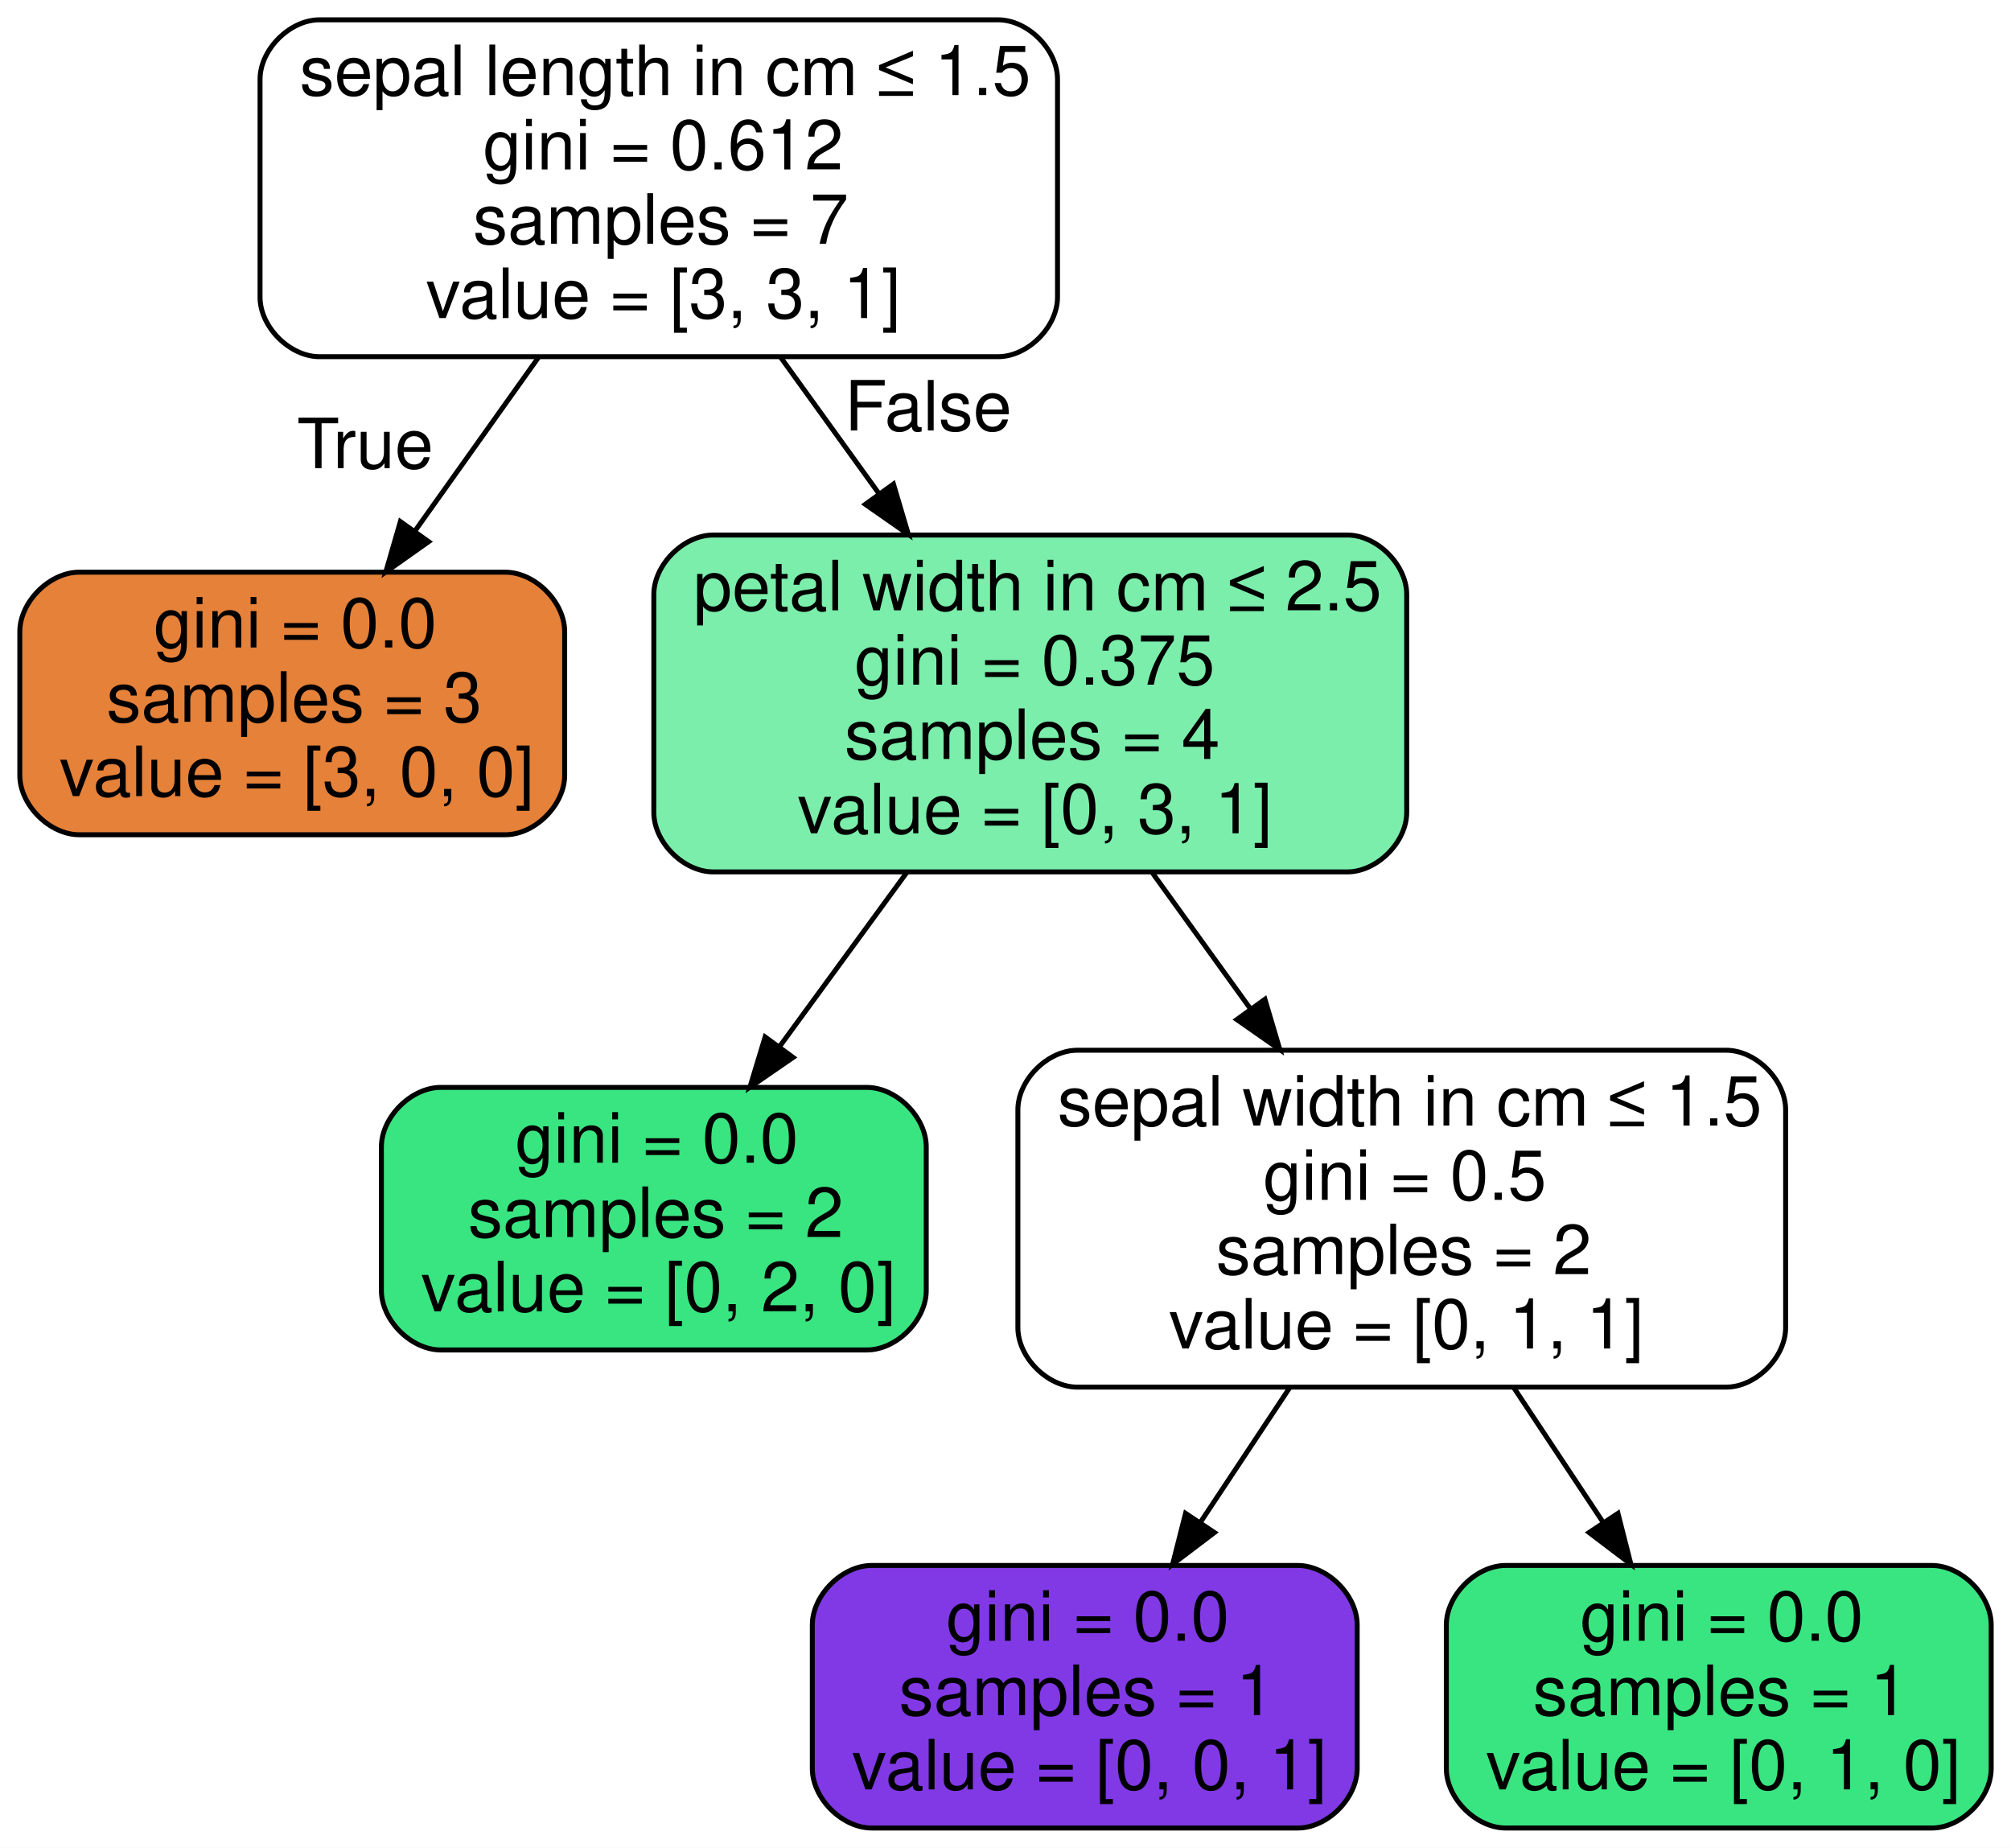
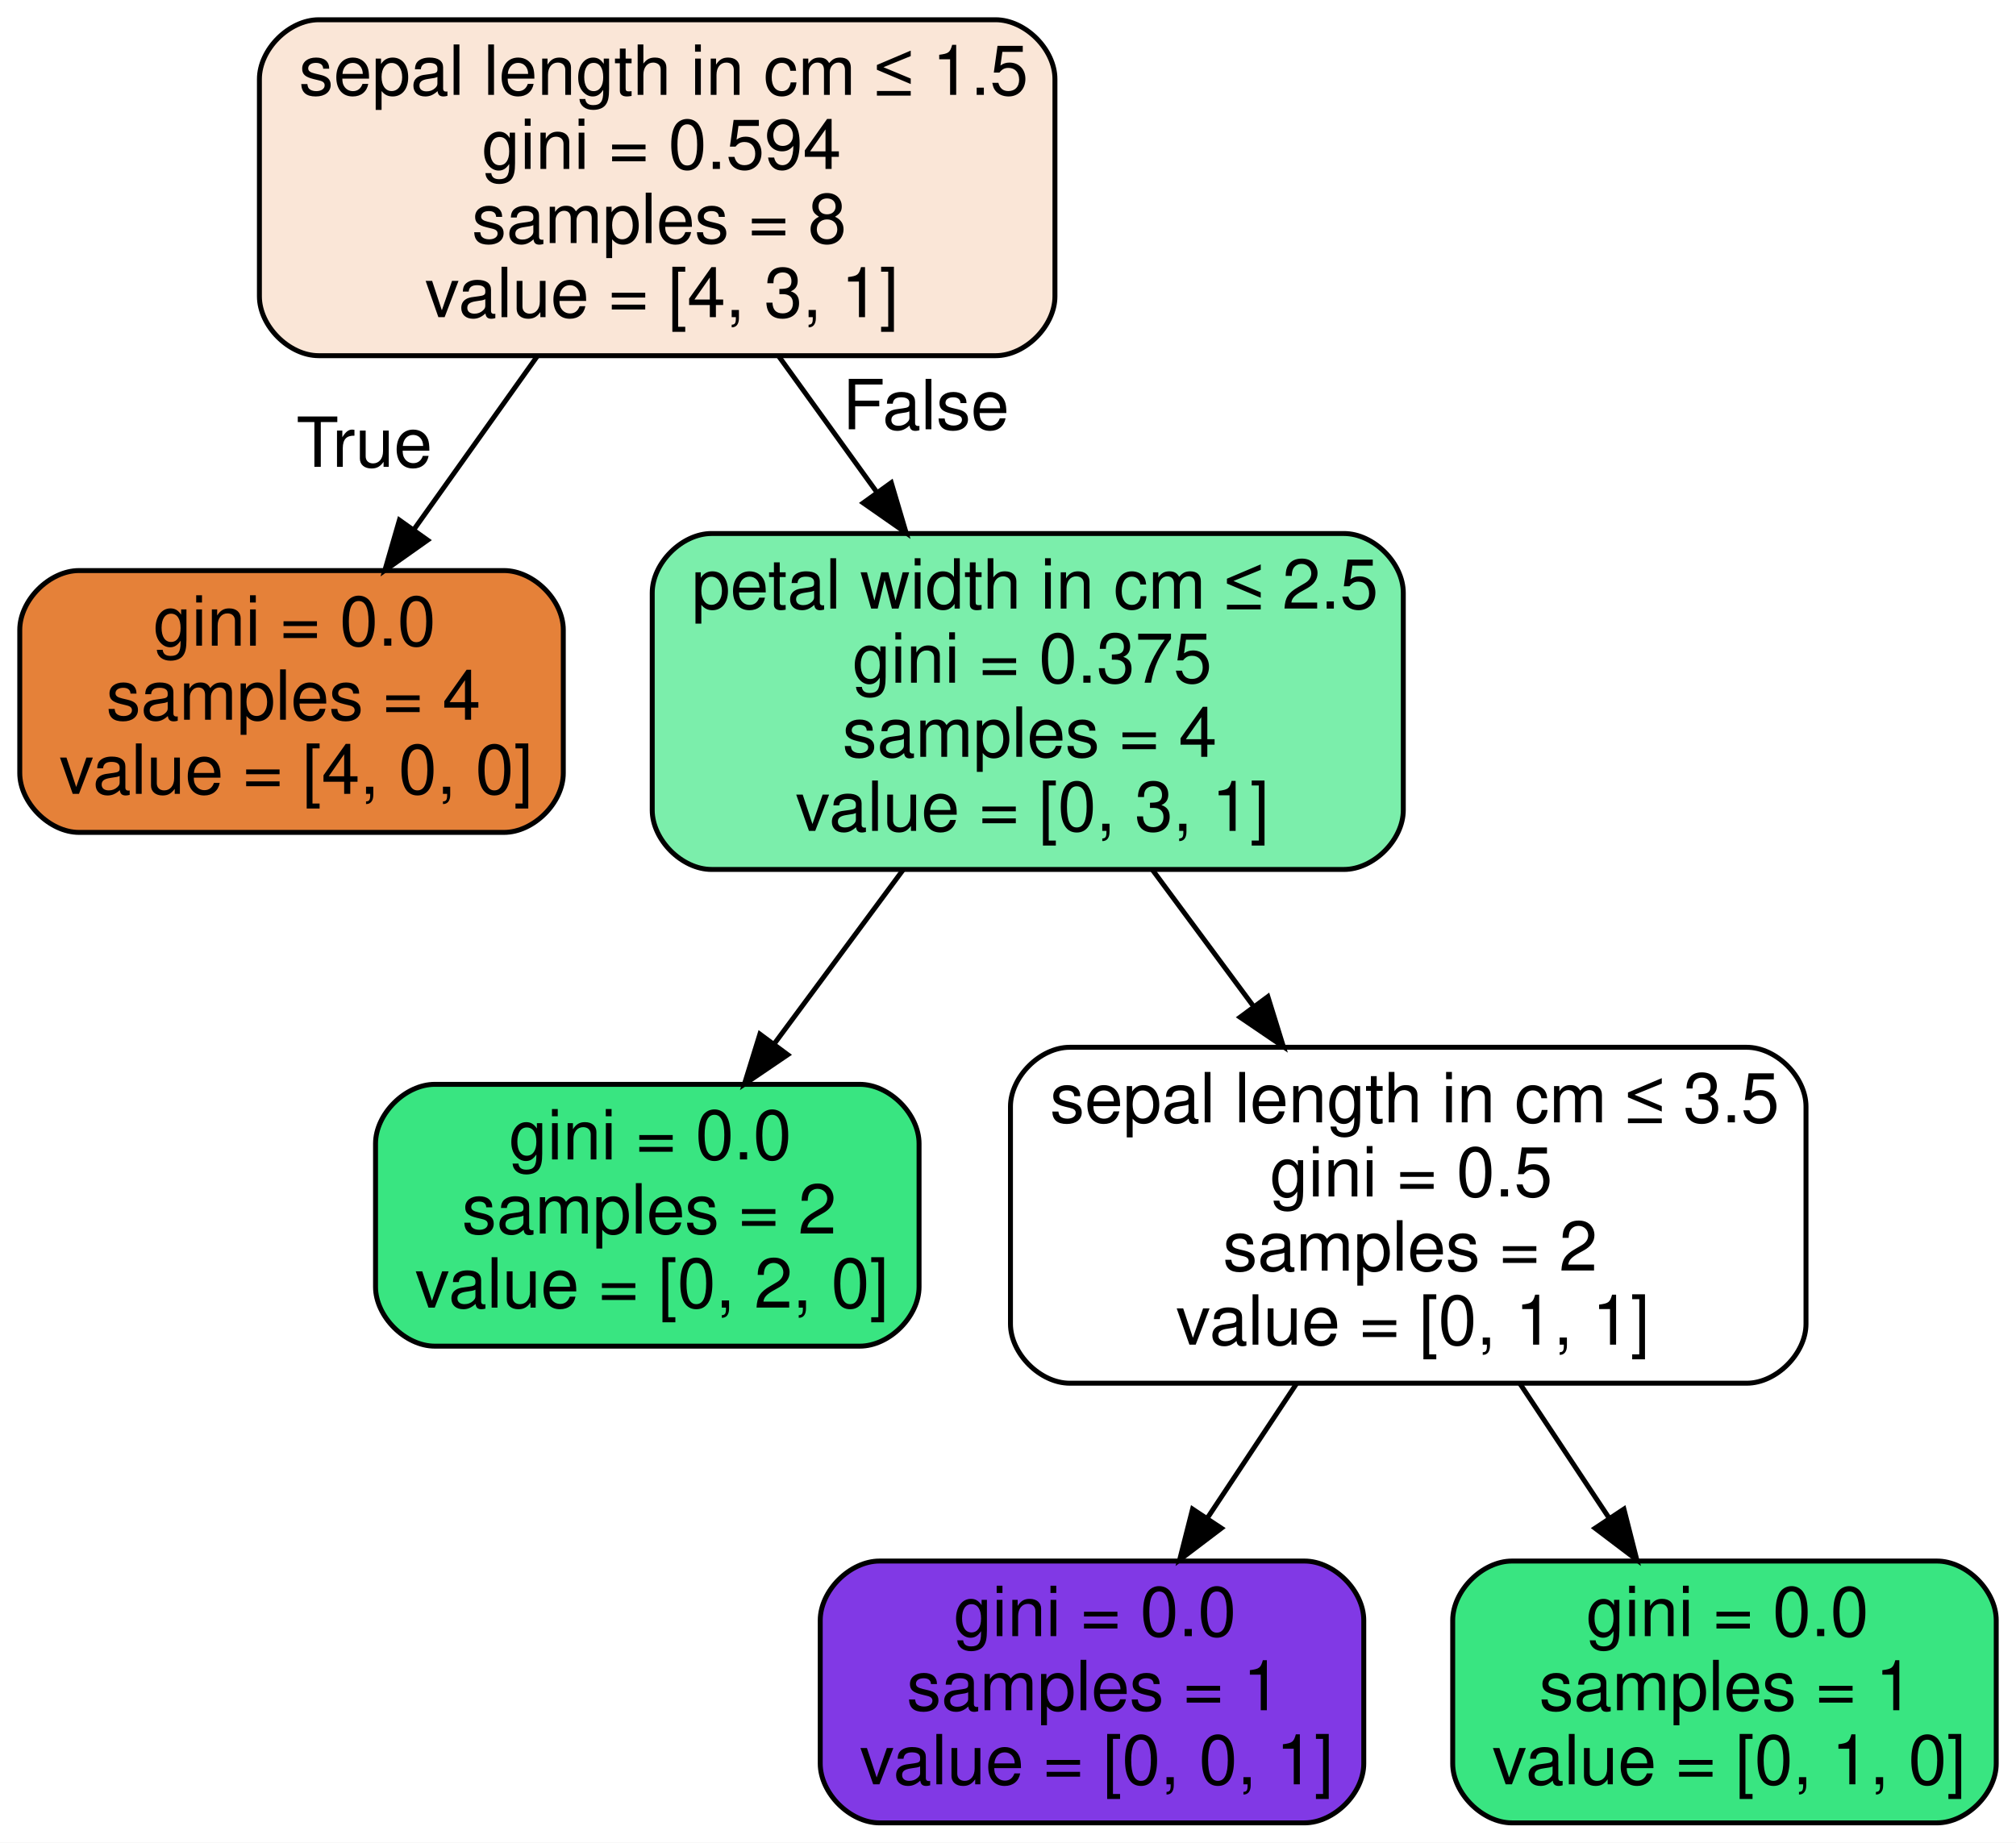
- <svg xmlns="http://www.w3.org/2000/svg" width="406pt" height="373pt" viewBox="0.00 0.00 406.00 373.00">
+ <svg xmlns="http://www.w3.org/2000/svg" width="408pt" height="373pt" viewBox="0.00 0.00 408.00 373.00">
  <g id="graph0" class="graph" transform="scale(1 1) rotate(0) translate(4 369)">
-     <polygon fill="#ffffff" stroke="transparent" points="-4,4 -4,-369 402,-369 402,4 -4,4" />
+     <polygon fill="#ffffff" stroke="transparent" points="-4,4 -4,-369 404,-369 404,4 -4,4" />
    <g id="node1" class="node">
-       <path fill="#ffffff" stroke="#000000" d="M197.5,-365C197.5,-365 60.5,-365 60.5,-365 54.5,-365 48.5,-359 48.5,-353 48.5,-353 48.5,-309 48.5,-309 48.5,-303 54.5,-297 60.5,-297 60.5,-297 197.5,-297 197.5,-297 203.5,-297 209.5,-303 209.5,-309 209.5,-309 209.5,-353 209.5,-353 209.5,-359 203.5,-365 197.5,-365" />
+       <path fill="#fae6d7" stroke="#000000" d="M197.5,-365C197.5,-365 60.5,-365 60.5,-365 54.5,-365 48.5,-359 48.5,-353 48.5,-353 48.5,-309 48.5,-309 48.5,-303 54.5,-297 60.5,-297 60.5,-297 197.5,-297 197.5,-297 203.5,-297 209.5,-303 209.5,-309 209.5,-309 209.5,-353 209.5,-353 209.5,-359 203.5,-365 197.5,-365" />
      <text text-anchor="start" x="56.5" y="-349.8" font-family="Helvetica,sans-Serif" font-size="14.00" fill="#000000">sepal length in cm ≤ 1.5</text>
-       <text text-anchor="start" x="93.5" y="-334.8" font-family="Helvetica,sans-Serif" font-size="14.00" fill="#000000">gini = 0.612</text>
-       <text text-anchor="start" x="91.5" y="-319.8" font-family="Helvetica,sans-Serif" font-size="14.00" fill="#000000">samples = 7</text>
-       <text text-anchor="start" x="82" y="-304.8" font-family="Helvetica,sans-Serif" font-size="14.00" fill="#000000">value = [3, 3, 1]</text>
+       <text text-anchor="start" x="93.5" y="-334.8" font-family="Helvetica,sans-Serif" font-size="14.00" fill="#000000">gini = 0.594</text>
+       <text text-anchor="start" x="91.5" y="-319.8" font-family="Helvetica,sans-Serif" font-size="14.00" fill="#000000">samples = 8</text>
+       <text text-anchor="start" x="82" y="-304.8" font-family="Helvetica,sans-Serif" font-size="14.00" fill="#000000">value = [4, 3, 1]</text>
    </g>
    <g id="node2" class="node">
      <path fill="#e58139" stroke="#000000" d="M98,-253.5C98,-253.5 12,-253.5 12,-253.5 6,-253.5 0,-247.5 0,-241.5 0,-241.5 0,-212.5 0,-212.5 0,-206.5 6,-200.5 12,-200.5 12,-200.5 98,-200.5 98,-200.5 104,-200.5 110,-206.5 110,-212.5 110,-212.5 110,-241.5 110,-241.5 110,-247.5 104,-253.5 98,-253.5" />
      <text text-anchor="start" x="27" y="-238.3" font-family="Helvetica,sans-Serif" font-size="14.00" fill="#000000">gini = 0.0</text>
-       <text text-anchor="start" x="17.5" y="-223.3" font-family="Helvetica,sans-Serif" font-size="14.00" fill="#000000">samples = 3</text>
-       <text text-anchor="start" x="8" y="-208.3" font-family="Helvetica,sans-Serif" font-size="14.00" fill="#000000">value = [3, 0, 0]</text>
+       <text text-anchor="start" x="17.5" y="-223.3" font-family="Helvetica,sans-Serif" font-size="14.00" fill="#000000">samples = 4</text>
+       <text text-anchor="start" x="8" y="-208.3" font-family="Helvetica,sans-Serif" font-size="14.00" fill="#000000">value = [4, 0, 0]</text>
    </g>
    <g id="edge1" class="edge">
      <path fill="none" stroke="#000000" d="M104.77,-296.947C96.775,-285.711 87.875,-273.202 79.836,-261.904" />
      <polygon fill="#000000" stroke="#000000" points="82.535,-259.661 73.886,-253.542 76.832,-263.719 82.535,-259.661" />
      <text text-anchor="middle" x="69.731" y="-274.495" font-family="Helvetica,sans-Serif" font-size="14.00" fill="#000000">True</text>
    </g>
    <g id="node3" class="node">
      <path fill="#7beeab" stroke="#000000" d="M268,-261C268,-261 140,-261 140,-261 134,-261 128,-255 128,-249 128,-249 128,-205 128,-205 128,-199 134,-193 140,-193 140,-193 268,-193 268,-193 274,-193 280,-199 280,-205 280,-205 280,-249 280,-249 280,-255 274,-261 268,-261" />
      <text text-anchor="start" x="136" y="-245.8" font-family="Helvetica,sans-Serif" font-size="14.00" fill="#000000">petal width in cm ≤ 2.5</text>
      <text text-anchor="start" x="168.5" y="-230.8" font-family="Helvetica,sans-Serif" font-size="14.00" fill="#000000">gini = 0.375</text>
      <text text-anchor="start" x="166.5" y="-215.8" font-family="Helvetica,sans-Serif" font-size="14.00" fill="#000000">samples = 4</text>
      <text text-anchor="start" x="157" y="-200.8" font-family="Helvetica,sans-Serif" font-size="14.00" fill="#000000">value = [0, 3, 1]</text>
    </g>
    <g id="edge2" class="edge">
      <path fill="none" stroke="#000000" d="M153.558,-296.947C159.903,-288.147 166.812,-278.567 173.424,-269.399" />
      <polygon fill="#000000" stroke="#000000" points="176.377,-271.288 179.387,-261.13 170.699,-267.194 176.377,-271.288" />
      <text text-anchor="middle" x="183.385" y="-282.108" font-family="Helvetica,sans-Serif" font-size="14.00" fill="#000000">False</text>
    </g>
    <g id="node4" class="node">
-       <path fill="#39e581" stroke="#000000" d="M171,-149.5C171,-149.5 85,-149.5 85,-149.5 79,-149.5 73,-143.5 73,-137.5 73,-137.5 73,-108.5 73,-108.5 73,-102.5 79,-96.5 85,-96.5 85,-96.5 171,-96.5 171,-96.5 177,-96.5 183,-102.5 183,-108.5 183,-108.5 183,-137.5 183,-137.5 183,-143.5 177,-149.5 171,-149.5" />
-       <text text-anchor="start" x="100" y="-134.3" font-family="Helvetica,sans-Serif" font-size="14.00" fill="#000000">gini = 0.0</text>
-       <text text-anchor="start" x="90.5" y="-119.3" font-family="Helvetica,sans-Serif" font-size="14.00" fill="#000000">samples = 2</text>
-       <text text-anchor="start" x="81" y="-104.3" font-family="Helvetica,sans-Serif" font-size="14.00" fill="#000000">value = [0, 2, 0]</text>
+       <path fill="#39e581" stroke="#000000" d="M170,-149.5C170,-149.5 84,-149.5 84,-149.5 78,-149.5 72,-143.5 72,-137.5 72,-137.5 72,-108.5 72,-108.5 72,-102.5 78,-96.5 84,-96.5 84,-96.5 170,-96.5 170,-96.5 176,-96.5 182,-102.5 182,-108.5 182,-108.5 182,-137.5 182,-137.5 182,-143.5 176,-149.5 170,-149.5" />
+       <text text-anchor="start" x="99" y="-134.3" font-family="Helvetica,sans-Serif" font-size="14.00" fill="#000000">gini = 0.0</text>
+       <text text-anchor="start" x="89.5" y="-119.3" font-family="Helvetica,sans-Serif" font-size="14.00" fill="#000000">samples = 2</text>
+       <text text-anchor="start" x="80" y="-104.3" font-family="Helvetica,sans-Serif" font-size="14.00" fill="#000000">value = [0, 2, 0]</text>
    </g>
    <g id="edge3" class="edge">
-       <path fill="none" stroke="#000000" d="M179.115,-192.946C170.904,-181.711 161.763,-169.202 153.507,-157.904" />
-       <polygon fill="#000000" stroke="#000000" points="156.122,-155.551 147.396,-149.542 150.47,-159.681 156.122,-155.551" />
+       <path fill="none" stroke="#000000" d="M178.787,-192.946C170.469,-181.711 161.207,-169.202 152.843,-157.904" />
+       <polygon fill="#000000" stroke="#000000" points="155.415,-155.496 146.651,-149.542 149.789,-159.662 155.415,-155.496" />
    </g>
    <g id="node5" class="node">
-       <path fill="#ffffff" stroke="#000000" d="M344.5,-157C344.5,-157 213.5,-157 213.5,-157 207.5,-157 201.5,-151 201.5,-145 201.5,-145 201.5,-101 201.5,-101 201.5,-95 207.5,-89 213.5,-89 213.5,-89 344.5,-89 344.5,-89 350.5,-89 356.5,-95 356.5,-101 356.5,-101 356.5,-145 356.5,-145 356.5,-151 350.5,-157 344.5,-157" />
-       <text text-anchor="start" x="209.5" y="-141.8" font-family="Helvetica,sans-Serif" font-size="14.00" fill="#000000">sepal width in cm ≤ 1.5</text>
-       <text text-anchor="start" x="251" y="-126.8" font-family="Helvetica,sans-Serif" font-size="14.00" fill="#000000">gini = 0.5</text>
-       <text text-anchor="start" x="241.5" y="-111.8" font-family="Helvetica,sans-Serif" font-size="14.00" fill="#000000">samples = 2</text>
-       <text text-anchor="start" x="232" y="-96.8" font-family="Helvetica,sans-Serif" font-size="14.00" fill="#000000">value = [0, 1, 1]</text>
+       <path fill="#ffffff" stroke="#000000" d="M349.5,-157C349.5,-157 212.5,-157 212.5,-157 206.5,-157 200.5,-151 200.5,-145 200.5,-145 200.5,-101 200.5,-101 200.5,-95 206.5,-89 212.5,-89 212.5,-89 349.5,-89 349.5,-89 355.5,-89 361.5,-95 361.5,-101 361.5,-101 361.5,-145 361.5,-145 361.5,-151 355.5,-157 349.5,-157" />
+       <text text-anchor="start" x="208.5" y="-141.8" font-family="Helvetica,sans-Serif" font-size="14.00" fill="#000000">sepal length in cm ≤ 3.5</text>
+       <text text-anchor="start" x="253" y="-126.8" font-family="Helvetica,sans-Serif" font-size="14.00" fill="#000000">gini = 0.5</text>
+       <text text-anchor="start" x="243.5" y="-111.8" font-family="Helvetica,sans-Serif" font-size="14.00" fill="#000000">samples = 2</text>
+       <text text-anchor="start" x="234" y="-96.8" font-family="Helvetica,sans-Serif" font-size="14.00" fill="#000000">value = [0, 1, 1]</text>
    </g>
    <g id="edge4" class="edge">
-       <path fill="none" stroke="#000000" d="M228.558,-192.946C234.903,-184.148 241.812,-174.567 248.424,-165.399" />
-       <polygon fill="#000000" stroke="#000000" points="251.377,-167.288 254.387,-157.13 245.699,-163.194 251.377,-167.288" />
+       <path fill="none" stroke="#000000" d="M229.213,-192.946C235.727,-184.148 242.821,-174.567 249.608,-165.399" />
+       <polygon fill="#000000" stroke="#000000" points="252.593,-167.25 255.731,-157.13 246.967,-163.084 252.593,-167.25" />
    </g>
    <g id="node6" class="node">
-       <path fill="#8139e5" stroke="#000000" d="M258,-53C258,-53 172,-53 172,-53 166,-53 160,-47 160,-41 160,-41 160,-12 160,-12 160,-6 166,0 172,0 172,0 258,0 258,0 264,0 270,-6 270,-12 270,-12 270,-41 270,-41 270,-47 264,-53 258,-53" />
-       <text text-anchor="start" x="187" y="-37.8" font-family="Helvetica,sans-Serif" font-size="14.00" fill="#000000">gini = 0.0</text>
-       <text text-anchor="start" x="177.5" y="-22.8" font-family="Helvetica,sans-Serif" font-size="14.00" fill="#000000">samples = 1</text>
-       <text text-anchor="start" x="168" y="-7.8" font-family="Helvetica,sans-Serif" font-size="14.00" fill="#000000">value = [0, 0, 1]</text>
+       <path fill="#8139e5" stroke="#000000" d="M260,-53C260,-53 174,-53 174,-53 168,-53 162,-47 162,-41 162,-41 162,-12 162,-12 162,-6 168,0 174,0 174,0 260,0 260,0 266,0 272,-6 272,-12 272,-12 272,-41 272,-41 272,-47 266,-53 260,-53" />
+       <text text-anchor="start" x="189" y="-37.8" font-family="Helvetica,sans-Serif" font-size="14.00" fill="#000000">gini = 0.0</text>
+       <text text-anchor="start" x="179.5" y="-22.8" font-family="Helvetica,sans-Serif" font-size="14.00" fill="#000000">samples = 1</text>
+       <text text-anchor="start" x="170" y="-7.8" font-family="Helvetica,sans-Serif" font-size="14.00" fill="#000000">value = [0, 0, 1]</text>
    </g>
    <g id="edge5" class="edge">
-       <path fill="none" stroke="#000000" d="M256.436,-88.978C250.606,-80.187 244.317,-70.704 238.443,-61.848" />
-       <polygon fill="#000000" stroke="#000000" points="241.184,-59.648 232.74,-53.248 235.35,-63.517 241.184,-59.648" />
+       <path fill="none" stroke="#000000" d="M258.436,-88.978C252.606,-80.187 246.317,-70.704 240.443,-61.848" />
+       <polygon fill="#000000" stroke="#000000" points="243.184,-59.648 234.74,-53.248 237.35,-63.517 243.184,-59.648" />
    </g>
    <g id="node7" class="node">
-       <path fill="#39e581" stroke="#000000" d="M386,-53C386,-53 300,-53 300,-53 294,-53 288,-47 288,-41 288,-41 288,-12 288,-12 288,-6 294,0 300,0 300,0 386,0 386,0 392,0 398,-6 398,-12 398,-12 398,-41 398,-41 398,-47 392,-53 386,-53" />
-       <text text-anchor="start" x="315" y="-37.8" font-family="Helvetica,sans-Serif" font-size="14.00" fill="#000000">gini = 0.0</text>
-       <text text-anchor="start" x="305.5" y="-22.8" font-family="Helvetica,sans-Serif" font-size="14.00" fill="#000000">samples = 1</text>
-       <text text-anchor="start" x="296" y="-7.8" font-family="Helvetica,sans-Serif" font-size="14.00" fill="#000000">value = [0, 1, 0]</text>
+       <path fill="#39e581" stroke="#000000" d="M388,-53C388,-53 302,-53 302,-53 296,-53 290,-47 290,-41 290,-41 290,-12 290,-12 290,-6 296,0 302,0 302,0 388,0 388,0 394,0 400,-6 400,-12 400,-12 400,-41 400,-41 400,-47 394,-53 388,-53" />
+       <text text-anchor="start" x="317" y="-37.8" font-family="Helvetica,sans-Serif" font-size="14.00" fill="#000000">gini = 0.0</text>
+       <text text-anchor="start" x="307.5" y="-22.8" font-family="Helvetica,sans-Serif" font-size="14.00" fill="#000000">samples = 1</text>
+       <text text-anchor="start" x="298" y="-7.8" font-family="Helvetica,sans-Serif" font-size="14.00" fill="#000000">value = [0, 1, 0]</text>
    </g>
    <g id="edge6" class="edge">
-       <path fill="none" stroke="#000000" d="M301.564,-88.978C307.394,-80.187 313.683,-70.704 319.557,-61.848" />
-       <polygon fill="#000000" stroke="#000000" points="322.65,-63.517 325.26,-53.248 316.816,-59.648 322.65,-63.517" />
+       <path fill="none" stroke="#000000" d="M303.564,-88.978C309.394,-80.187 315.683,-70.704 321.557,-61.848" />
+       <polygon fill="#000000" stroke="#000000" points="324.65,-63.517 327.26,-53.248 318.816,-59.648 324.65,-63.517" />
    </g>
  </g>
</svg>
